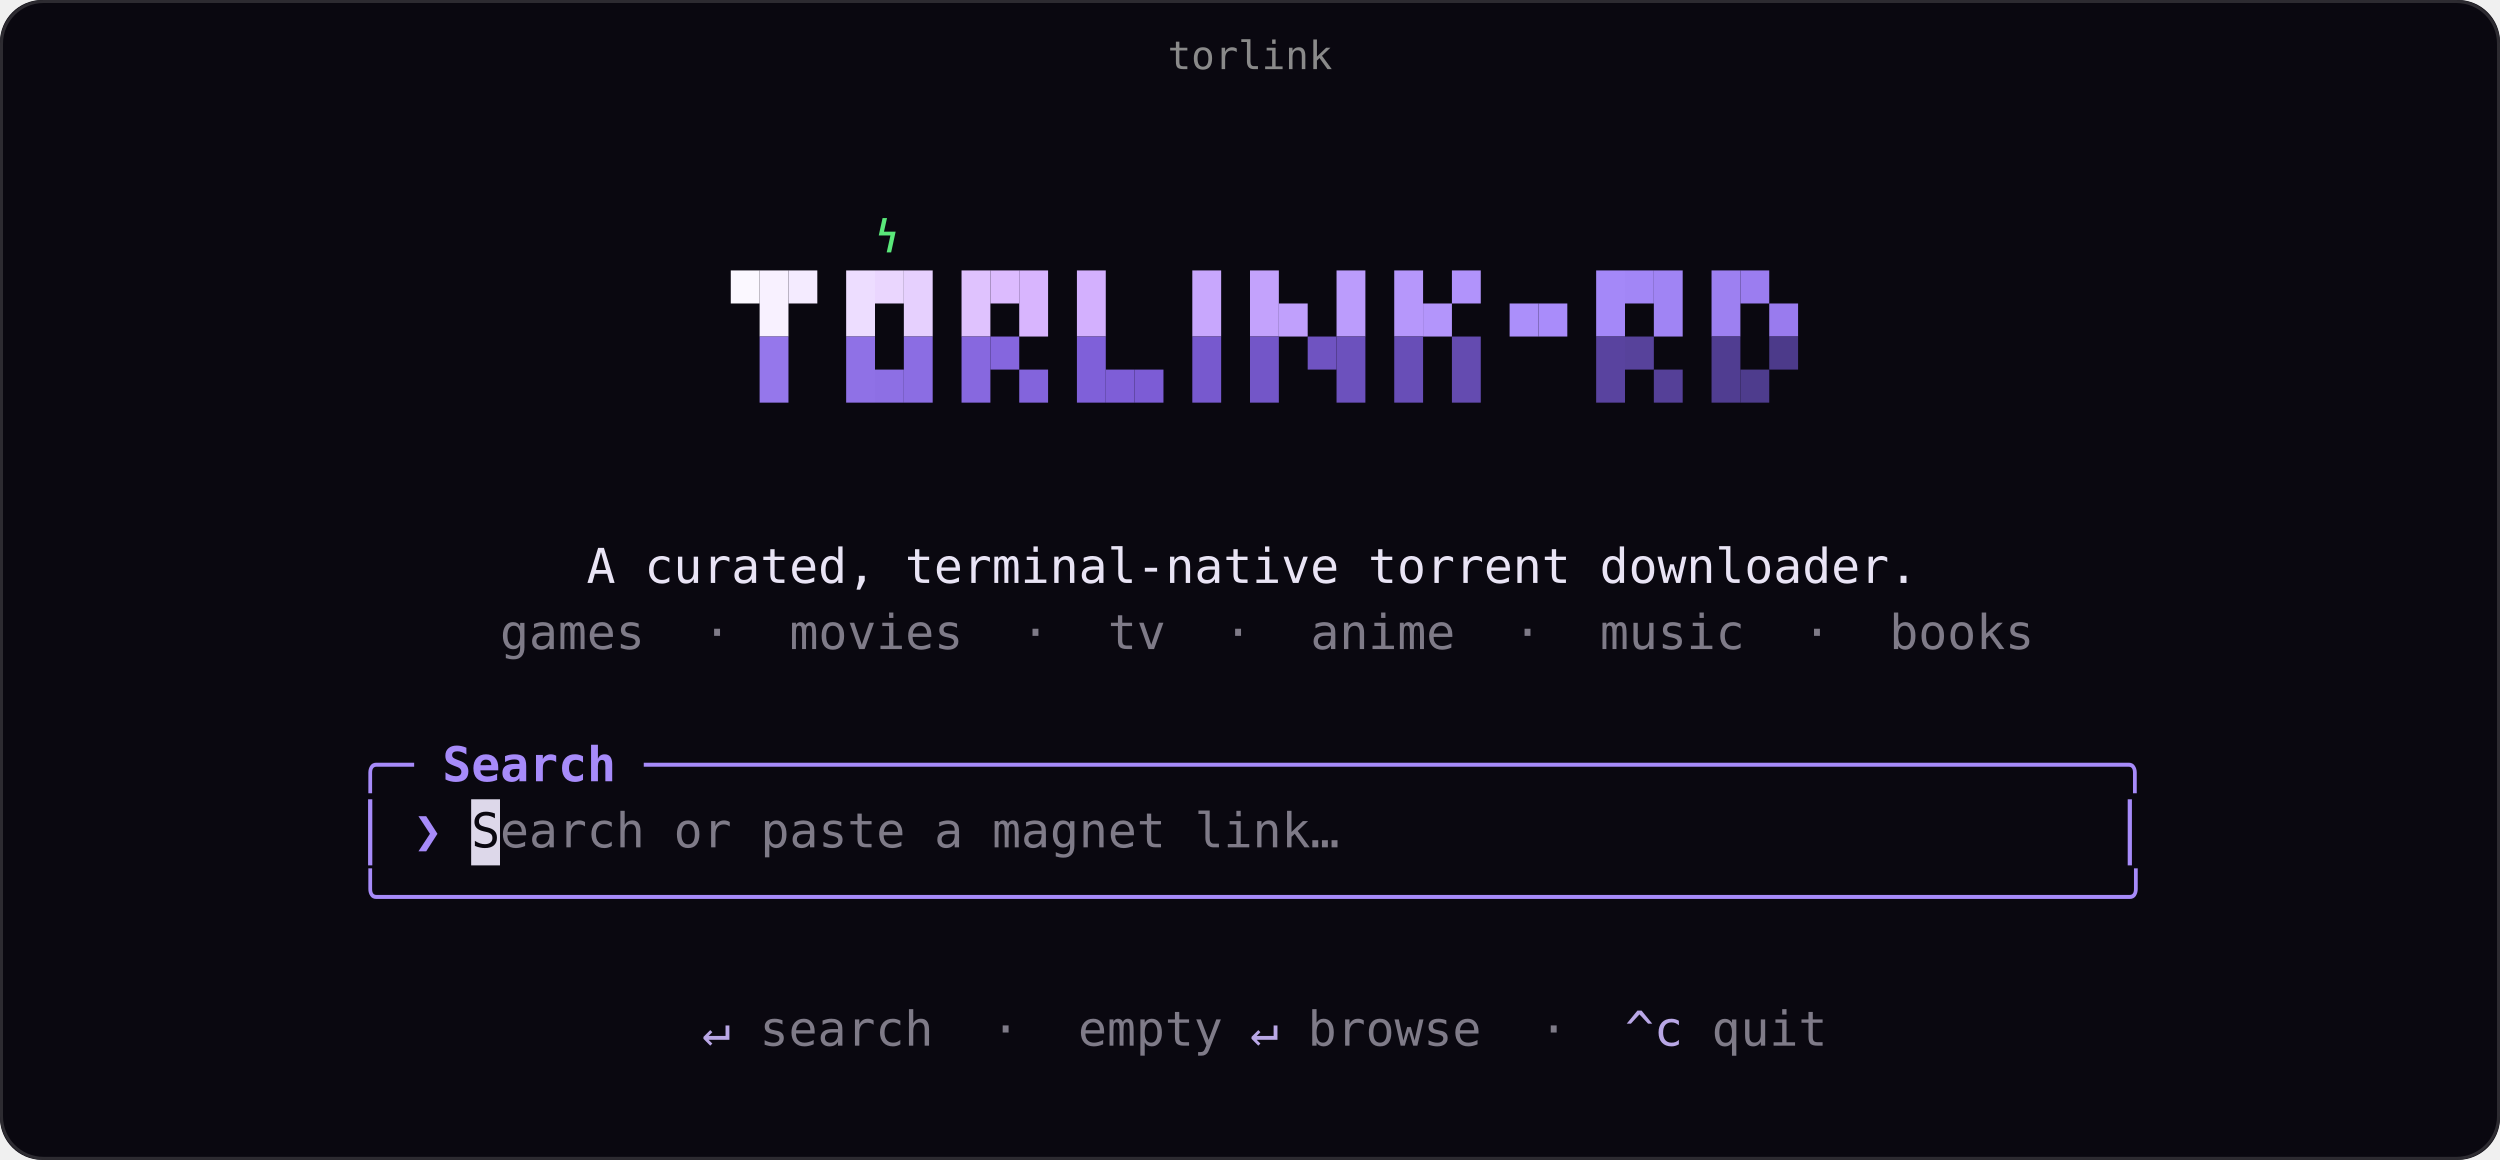
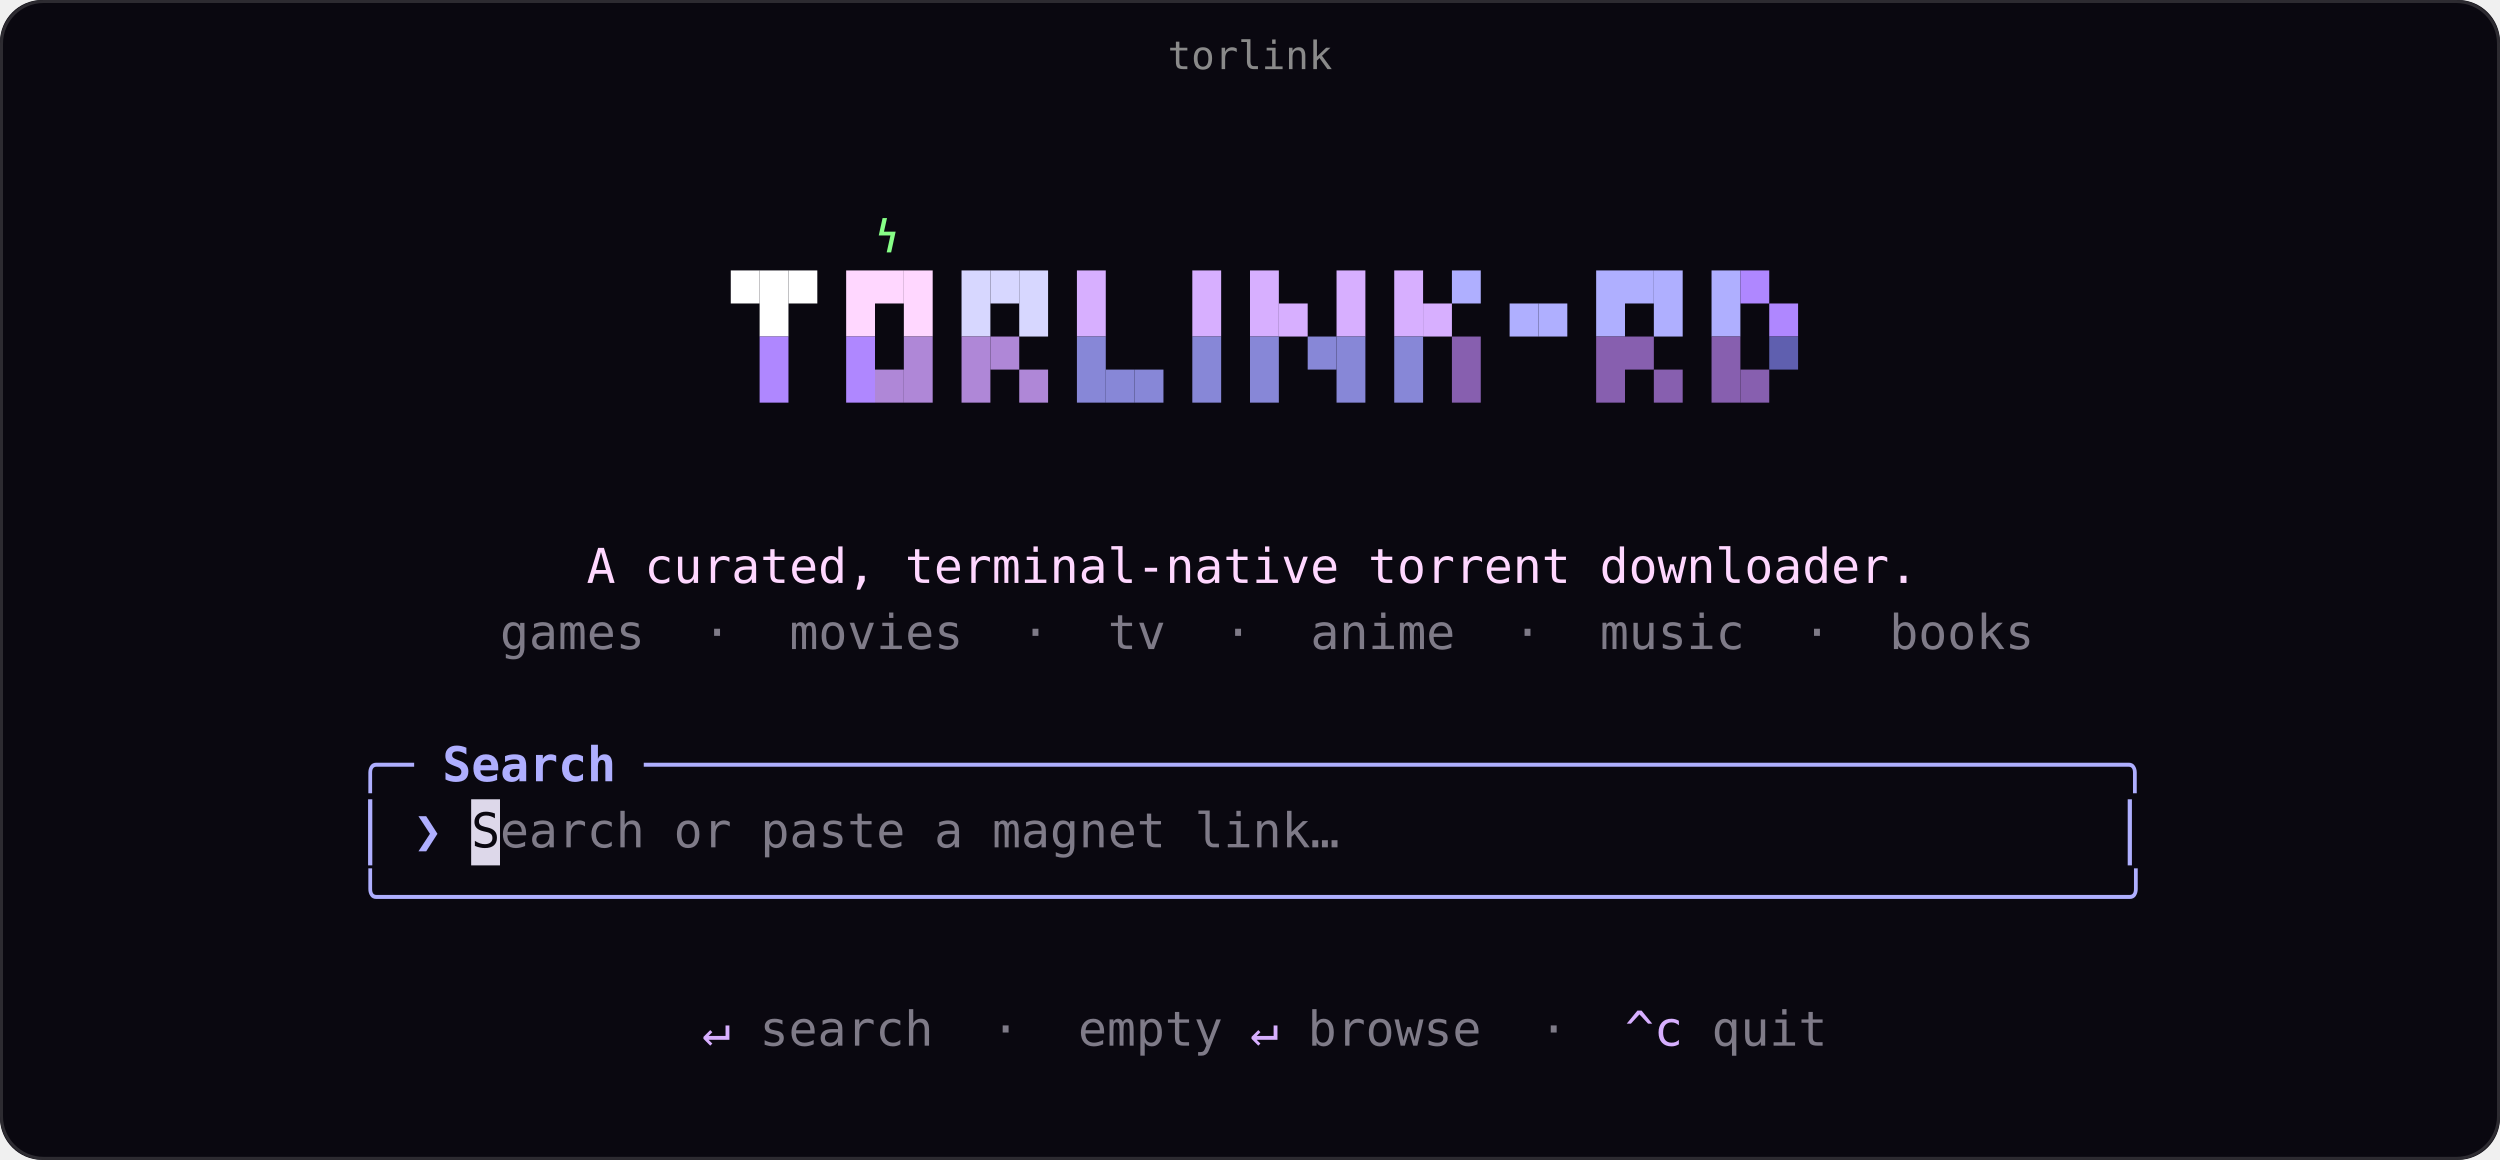
<svg xmlns="http://www.w3.org/2000/svg" width="832" height="386" viewBox="0 0 832 386" style="max-width: 832px; width: 100%; height: auto;" role="img">
  <rect width="100%" height="100%" rx="14" fill="#0a0810" />
  <rect x="0.5" y="0.5" width="831" height="385" rx="14" fill="none" stroke="#2d2b31" stroke-width="1" />
  <text x="416" y="23" text-anchor="middle" font-family="ui-monospace, &quot;Cascadia Mono&quot;, &quot;SF Mono&quot;, Menlo, Consolas, &quot;DejaVu Sans Mono&quot;, monospace" font-size="13" fill="#8a8a8a">torlink</text>
  <g font-family="ui-monospace, &quot;Cascadia Mono&quot;, &quot;SF Mono&quot;, Menlo, Consolas, &quot;DejaVu Sans Mono&quot;, monospace" font-size="16" fill="#ddd8ea">
-     <text x="291.2" y="84" textLength="9.6" lengthAdjust="spacingAndGlyphs" xml:space="preserve" fill="#5ae87a" font-weight="600">𐓏</text>
-     <rect x="243.2" y="90" width="9.6" height="11" fill="#fbf8ff" />
-     <rect x="252.8" y="90" width="9.6" height="22" fill="#f8f1ff" />
-     <rect x="262.4" y="90" width="9.6" height="11" fill="#f4ebff" />
-     <rect x="281.6" y="90" width="9.6" height="22" fill="#edddff" />
-     <rect x="291.2" y="90" width="9.6" height="11" fill="#ead6fe" />
-     <rect x="300.8" y="90" width="9.6" height="22" fill="#e6d0fe" />
-     <rect x="320" y="90" width="9.6" height="22" fill="#dfc2fe" />
-     <rect x="329.6" y="90" width="9.6" height="11" fill="#dcbbfe" />
-     <rect x="339.2" y="90" width="9.6" height="22" fill="#d8b5fe" />
-     <rect x="358.4" y="90" width="9.6" height="22" fill="#d3b0fe" />
-     <rect x="396.8" y="90" width="9.6" height="22" fill="#c8a7fd" />
-     <rect x="416" y="90" width="9.6" height="22" fill="#c3a2fc" />
-     <rect x="425.6" y="101" width="9.6" height="11" fill="#c0a0fc" />
-     <rect x="444.8" y="90" width="9.6" height="22" fill="#bb9cfc" />
-     <rect x="464" y="90" width="9.6" height="22" fill="#b697fb" />
-     <rect x="473.6" y="101" width="9.6" height="11" fill="#b395fb" />
-     <rect x="483.2" y="90" width="9.6" height="11" fill="#b193fb" />
-     <rect x="502.4" y="101" width="9.6" height="11" fill="#ab8ffa" />
-     <rect x="512" y="101" width="9.6" height="11" fill="#a98cfa" />
-     <rect x="531.2" y="90" width="9.6" height="22" fill="#a488f8" />
-     <rect x="540.8" y="90" width="9.6" height="11" fill="#a286f6" />
-     <rect x="550.4" y="90" width="9.6" height="22" fill="#a084f4" />
-     <rect x="569.6" y="90" width="9.6" height="22" fill="#9d80f1" />
-     <rect x="579.2" y="90" width="9.6" height="11" fill="#9b7df0" />
-     <rect x="588.8" y="101" width="9.6" height="11" fill="#997bee" />
-     <rect x="252.8" y="112" width="9.6" height="22" fill="#9577eb" />
-     <rect x="281.6" y="112" width="9.6" height="22" fill="#8f71e6" />
-     <rect x="291.2" y="123" width="9.6" height="11" fill="#8d6fe4" />
-     <rect x="300.8" y="112" width="9.6" height="22" fill="#8b6de3" />
-     <rect x="320" y="112" width="9.6" height="22" fill="#8768df" />
-     <rect x="329.6" y="112" width="9.6" height="11" fill="#8566de" />
-     <rect x="339.2" y="123" width="9.6" height="11" fill="#8364dc" />
-     <rect x="358.4" y="112" width="9.6" height="22" fill="#7f60d9" />
-     <rect x="368" y="123" width="9.6" height="11" fill="#7e5ed7" />
-     <rect x="377.6" y="123" width="9.6" height="11" fill="#7c5cd5" />
-     <rect x="396.8" y="112" width="9.6" height="22" fill="#7759ce" />
-     <rect x="416" y="112" width="9.6" height="22" fill="#7356c8" />
-     <rect x="435.2" y="112" width="9.6" height="11" fill="#6f53c1" />
-     <rect x="444.8" y="112" width="9.6" height="22" fill="#6c51bd" />
-     <rect x="464" y="112" width="9.6" height="22" fill="#684eb7" />
-     <rect x="483.2" y="112" width="9.6" height="22" fill="#644bb0" />
-     <rect x="531.2" y="112" width="9.6" height="22" fill="#59439f" />
-     <rect x="540.8" y="112" width="9.6" height="11" fill="#57429b" />
-     <rect x="550.4" y="123" width="9.6" height="11" fill="#554098" />
-     <rect x="569.6" y="112" width="9.6" height="22" fill="#503d91" />
-     <rect x="579.2" y="123" width="9.6" height="11" fill="#4e3c8d" />
-     <rect x="588.8" y="112" width="9.6" height="11" fill="#4c3a8a" />
-     <text x="195.2" y="194" textLength="441.6" lengthAdjust="spacingAndGlyphs" xml:space="preserve" fill="#e9e4f5">A curated, terminal-native torrent downloader.</text>
+     <text x="291.2" y="84" textLength="9.6" lengthAdjust="spacingAndGlyphs" xml:space="preserve" fill="#87ff87" font-weight="600">𐓏</text>
+     <rect x="243.2" y="90" width="9.6" height="11" fill="#ffffff" />
+     <rect x="252.8" y="90" width="9.6" height="22" fill="#ffffff" />
+     <rect x="262.4" y="90" width="9.6" height="11" fill="#ffffff" />
+     <rect x="281.6" y="90" width="9.6" height="22" fill="#ffd7ff" />
+     <rect x="291.2" y="90" width="9.6" height="11" fill="#ffd7ff" />
+     <rect x="300.8" y="90" width="9.6" height="22" fill="#ffd7ff" />
+     <rect x="320" y="90" width="9.6" height="22" fill="#d7d7ff" />
+     <rect x="329.6" y="90" width="9.6" height="11" fill="#d7d7ff" />
+     <rect x="339.2" y="90" width="9.6" height="22" fill="#d7d7ff" />
+     <rect x="358.4" y="90" width="9.6" height="22" fill="#d7afff" />
+     <rect x="396.8" y="90" width="9.6" height="22" fill="#d7afff" />
+     <rect x="416" y="90" width="9.6" height="22" fill="#d7afff" />
+     <rect x="425.6" y="101" width="9.6" height="11" fill="#d7afff" />
+     <rect x="444.8" y="90" width="9.6" height="22" fill="#d7afff" />
+     <rect x="464" y="90" width="9.6" height="22" fill="#d7afff" />
+     <rect x="473.6" y="101" width="9.6" height="11" fill="#d7afff" />
+     <rect x="483.2" y="90" width="9.6" height="11" fill="#afafff" />
+     <rect x="502.4" y="101" width="9.6" height="11" fill="#afafff" />
+     <rect x="512" y="101" width="9.6" height="11" fill="#afafff" />
+     <rect x="531.2" y="90" width="9.6" height="22" fill="#afafff" />
+     <rect x="540.8" y="90" width="9.6" height="11" fill="#afafff" />
+     <rect x="550.4" y="90" width="9.6" height="22" fill="#afafff" />
+     <rect x="569.6" y="90" width="9.6" height="22" fill="#afafff" />
+     <rect x="579.2" y="90" width="9.6" height="11" fill="#af87ff" />
+     <rect x="588.8" y="101" width="9.6" height="11" fill="#af87ff" />
+     <rect x="252.8" y="112" width="9.6" height="22" fill="#af87ff" />
+     <rect x="281.6" y="112" width="9.6" height="22" fill="#af87ff" />
+     <rect x="291.2" y="123" width="9.6" height="11" fill="#af87d7" />
+     <rect x="300.8" y="112" width="9.6" height="22" fill="#af87d7" />
+     <rect x="320" y="112" width="9.6" height="22" fill="#af87d7" />
+     <rect x="329.6" y="112" width="9.6" height="11" fill="#af87d7" />
+     <rect x="339.2" y="123" width="9.6" height="11" fill="#af87d7" />
+     <rect x="358.4" y="112" width="9.6" height="22" fill="#8787d7" />
+     <rect x="368" y="123" width="9.6" height="11" fill="#8787d7" />
+     <rect x="377.6" y="123" width="9.6" height="11" fill="#8787d7" />
+     <rect x="396.8" y="112" width="9.6" height="22" fill="#8787d7" />
+     <rect x="416" y="112" width="9.6" height="22" fill="#8787d7" />
+     <rect x="435.2" y="112" width="9.6" height="11" fill="#8787d7" />
+     <rect x="444.8" y="112" width="9.6" height="22" fill="#8787d7" />
+     <rect x="464" y="112" width="9.6" height="22" fill="#8787d7" />
+     <rect x="483.2" y="112" width="9.6" height="22" fill="#875faf" />
+     <rect x="531.2" y="112" width="9.6" height="22" fill="#875faf" />
+     <rect x="540.8" y="112" width="9.6" height="11" fill="#875faf" />
+     <rect x="550.4" y="123" width="9.6" height="11" fill="#875faf" />
+     <rect x="569.6" y="112" width="9.6" height="22" fill="#875faf" />
+     <rect x="579.2" y="123" width="9.6" height="11" fill="#875faf" />
+     <rect x="588.8" y="112" width="9.6" height="11" fill="#5f5faf" />
+     <text x="195.2" y="194" textLength="441.6" lengthAdjust="spacingAndGlyphs" xml:space="preserve" fill="#ffd7ff">A curated, terminal-native torrent downloader.</text>
    <text x="166.4" y="216" textLength="508.8" lengthAdjust="spacingAndGlyphs" xml:space="preserve" fill-opacity="0.55">games  ·  movies  ·  tv  ·  anime  ·  music  ·  books</text>
-     <text x="118.4" y="260" textLength="19.2" lengthAdjust="spacingAndGlyphs" xml:space="preserve" fill="#a78bfa">╭─</text>
-     <text x="147.2" y="260" textLength="57.6" lengthAdjust="spacingAndGlyphs" xml:space="preserve" fill="#a78bfa" font-weight="600">Search</text>
-     <text x="214.4" y="260" textLength="499.2" lengthAdjust="spacingAndGlyphs" xml:space="preserve" fill="#a78bfa">───────────────────────────────────────────────────╮</text>
-     <rect x="122.5" y="266" width="1.4" height="22" fill="#a78bfa" />
-     <text x="137.6" y="282" textLength="9.6" lengthAdjust="spacingAndGlyphs" xml:space="preserve" fill="#a78bfa">❯</text>
+     <text x="118.4" y="260" textLength="19.2" lengthAdjust="spacingAndGlyphs" xml:space="preserve" fill="#afafff">╭─</text>
+     <text x="147.2" y="260" textLength="57.6" lengthAdjust="spacingAndGlyphs" xml:space="preserve" fill="#afafff" font-weight="600">Search</text>
+     <text x="214.4" y="260" textLength="499.2" lengthAdjust="spacingAndGlyphs" xml:space="preserve" fill="#afafff">───────────────────────────────────────────────────╮</text>
+     <rect x="122.5" y="266" width="1.4" height="22" fill="#afafff" />
+     <text x="137.6" y="282" textLength="9.6" lengthAdjust="spacingAndGlyphs" xml:space="preserve" fill="#afafff">❯</text>
    <rect x="156.8" y="266" width="9.6" height="22" fill="#ddd8ea" />
    <text x="156.8" y="282" textLength="9.6" lengthAdjust="spacingAndGlyphs" xml:space="preserve" fill="#0a0810">S</text>
    <text x="166.4" y="282" textLength="278.4" lengthAdjust="spacingAndGlyphs" xml:space="preserve" fill-opacity="0.55">earch or paste a magnet link…</text>
-     <rect x="708.1" y="266" width="1.4" height="22" fill="#a78bfa" />
-     <text x="118.4" y="304" textLength="595.2" lengthAdjust="spacingAndGlyphs" xml:space="preserve" fill="#a78bfa">╰────────────────────────────────────────────────────────────╯</text>
-     <text x="233.6" y="348" textLength="9.6" lengthAdjust="spacingAndGlyphs" xml:space="preserve" fill="#b9a7e6">↵</text>
+     <rect x="708.1" y="266" width="1.4" height="22" fill="#afafff" />
+     <text x="118.4" y="304" textLength="595.2" lengthAdjust="spacingAndGlyphs" xml:space="preserve" fill="#afafff">╰────────────────────────────────────────────────────────────╯</text>
+     <text x="233.6" y="348" textLength="9.6" lengthAdjust="spacingAndGlyphs" xml:space="preserve" fill="#d7afff">↵</text>
    <text x="252.8" y="348" textLength="153.6" lengthAdjust="spacingAndGlyphs" xml:space="preserve" fill-opacity="0.55">search  ·  empty</text>
-     <text x="416" y="348" textLength="9.6" lengthAdjust="spacingAndGlyphs" xml:space="preserve" fill="#b9a7e6">↵</text>
+     <text x="416" y="348" textLength="9.6" lengthAdjust="spacingAndGlyphs" xml:space="preserve" fill="#d7afff">↵</text>
    <text x="435.2" y="348" textLength="86.4" lengthAdjust="spacingAndGlyphs" xml:space="preserve" fill-opacity="0.55">browse  ·</text>
-     <text x="540.8" y="348" textLength="19.2" lengthAdjust="spacingAndGlyphs" xml:space="preserve" fill="#b9a7e6">^c</text>
+     <text x="540.8" y="348" textLength="19.2" lengthAdjust="spacingAndGlyphs" xml:space="preserve" fill="#d7afff">^c</text>
    <text x="569.6" y="348" textLength="38.4" lengthAdjust="spacingAndGlyphs" xml:space="preserve" fill-opacity="0.55">quit</text>
  </g>
</svg>
